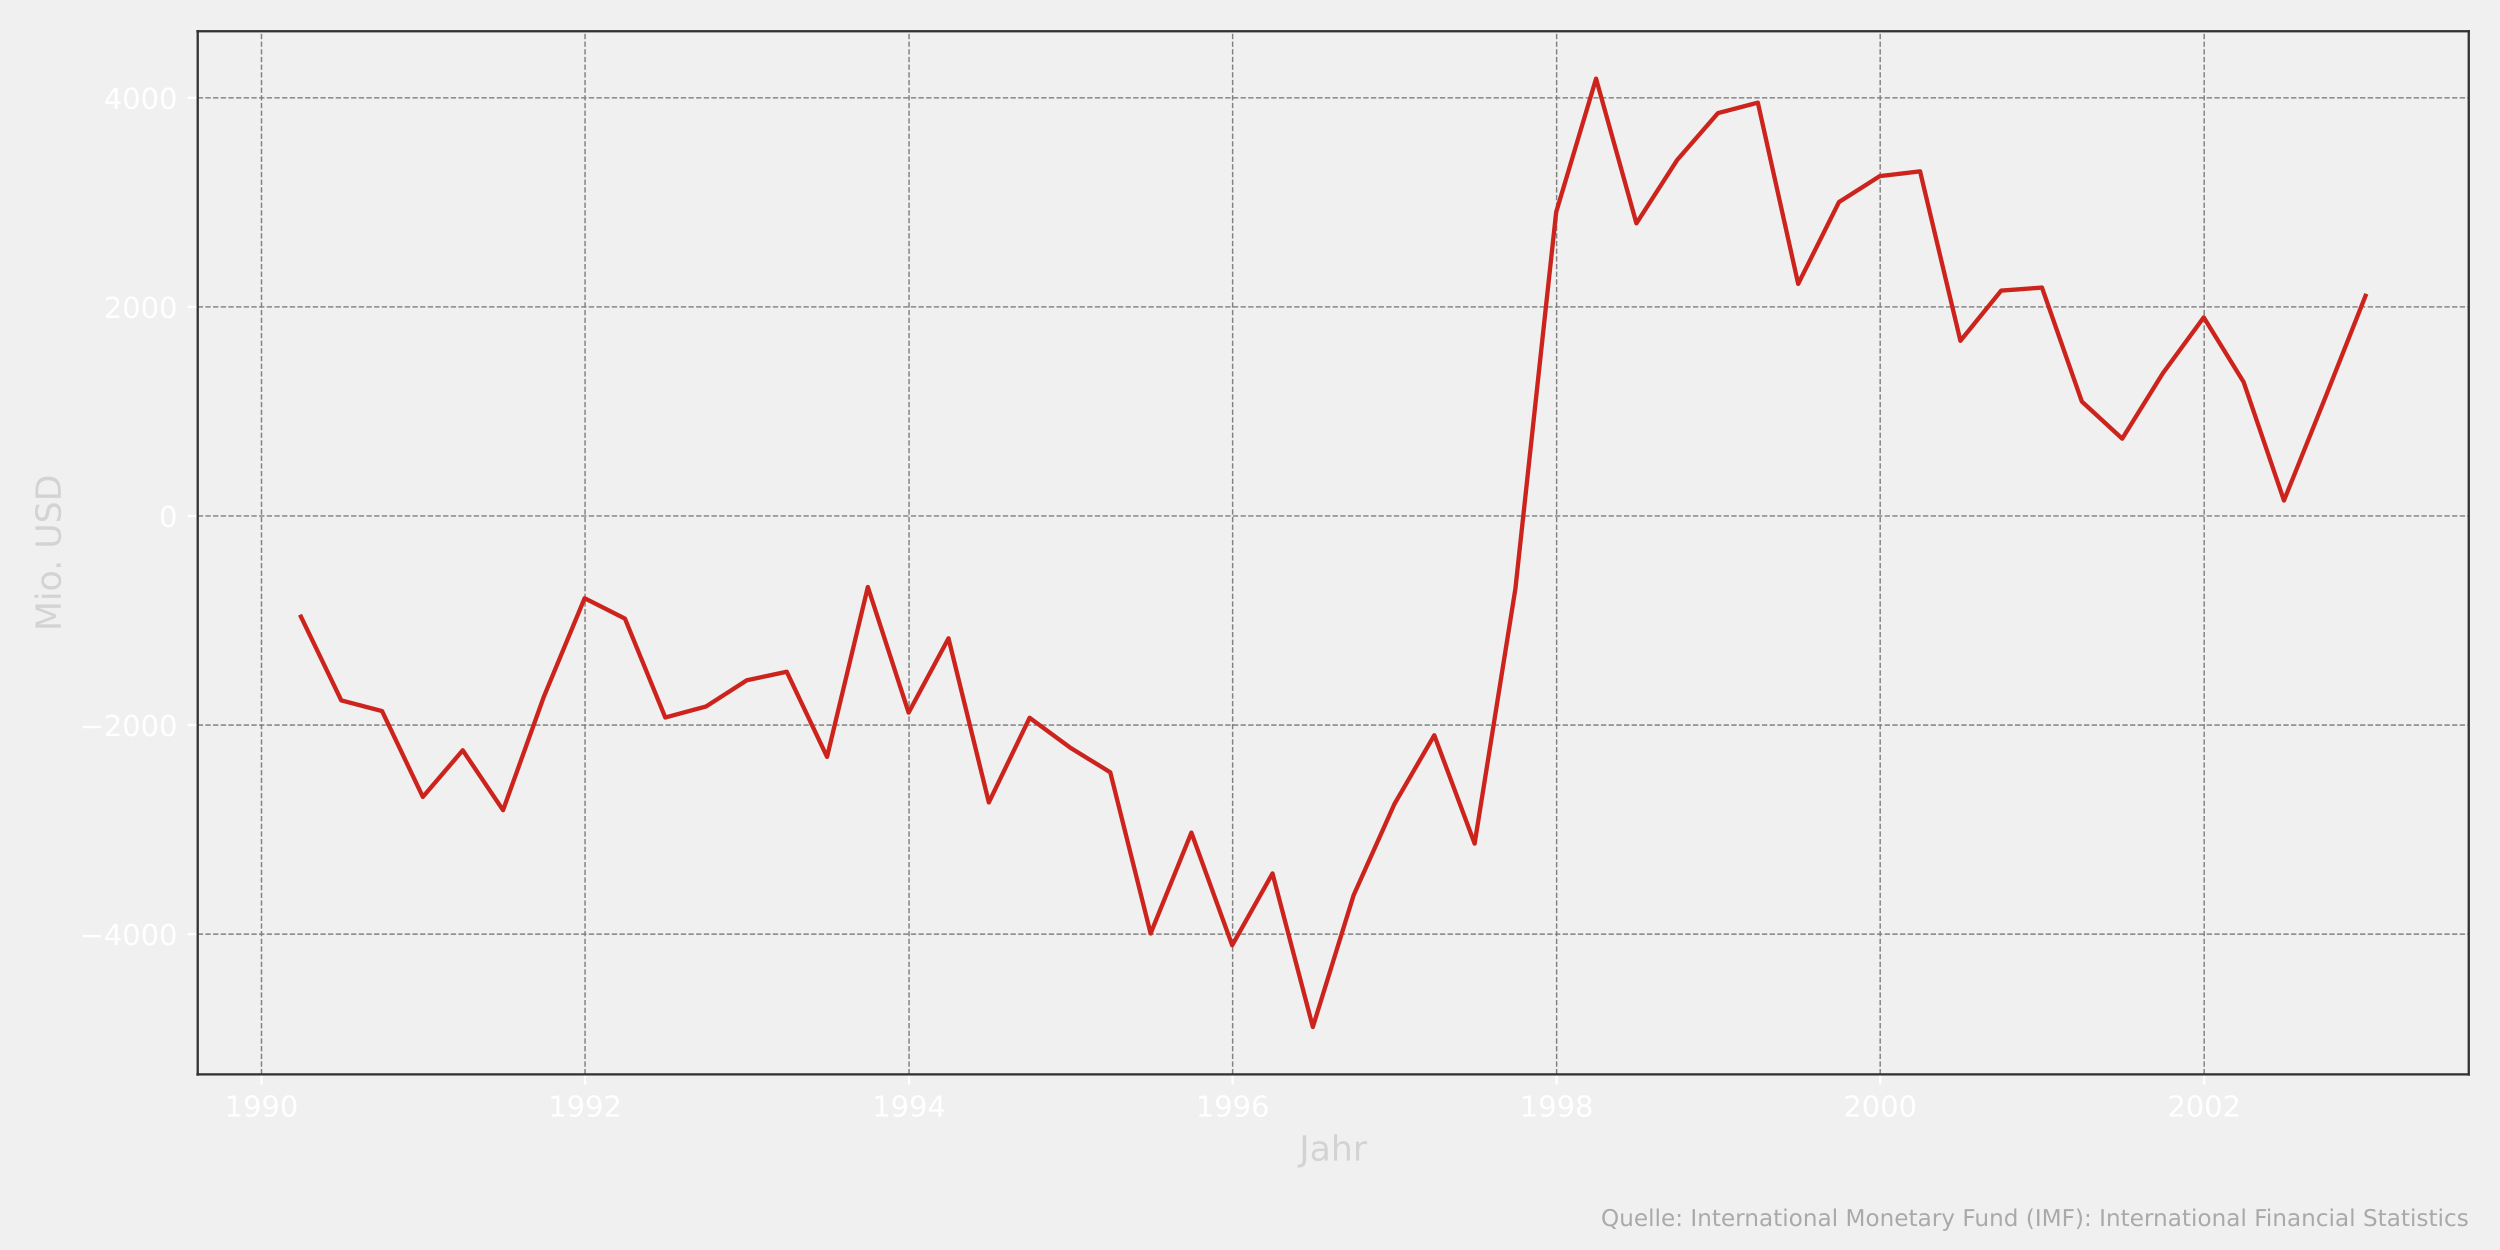
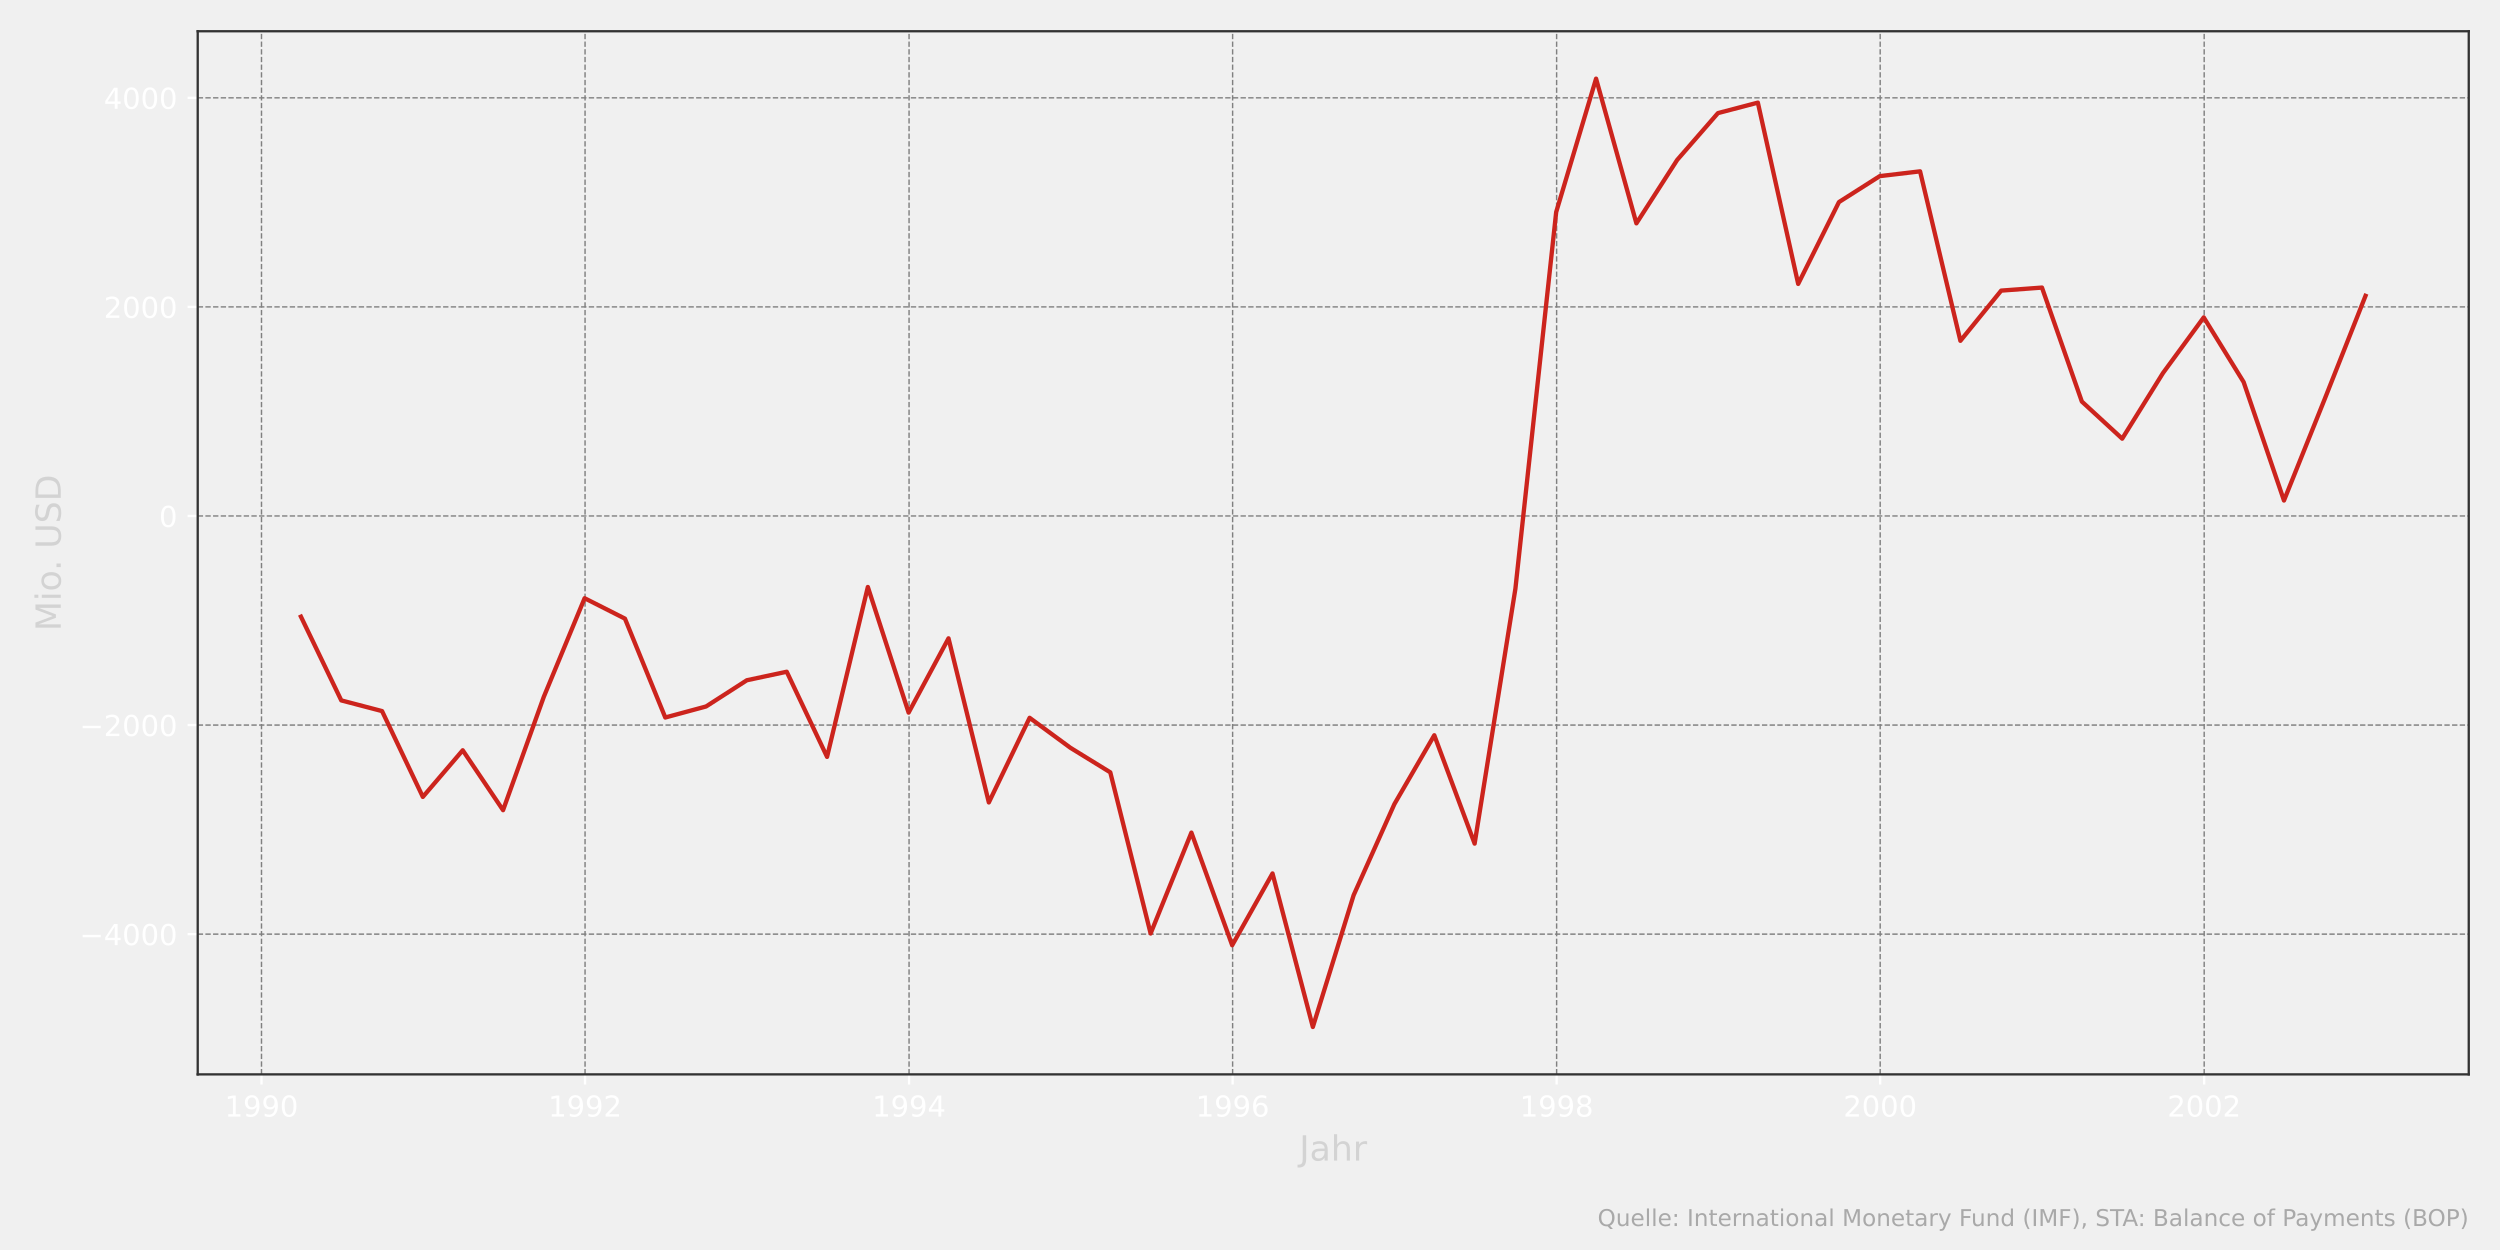
<svg xmlns="http://www.w3.org/2000/svg" xmlns:xlink="http://www.w3.org/1999/xlink" width="864pt" height="432pt" viewBox="0 0 864 432" version="1.1">
  <defs>
    <style type="text/css">*{stroke-linejoin: round; stroke-linecap: butt}</style>
  </defs>
  <g id="figure_1">
    <g id="patch_1">
      <path d="M 0 432  L 864 432  L 864 0  L 0 0  L 0 432  z " style="fill: none" />
    </g>
    <g id="axes_1">
      <g id="patch_2">
        <path d="M 68.33 371.304  L 853.2 371.304  L 853.2 10.8  L 68.33 10.8  L 68.33 371.304  z " style="fill: none" />
      </g>
      <g id="matplotlib.axis_1">
        <g id="xtick_1">
          <g id="line2d_1">
-             <path d="M 90.373 371.304  L 90.373 10.8  " clip-path="url(#p0960f44d7e)" style="fill: none; stroke-dasharray: 1.85,0.8; stroke-dashoffset: 0; stroke: #808080; stroke-width: 0.5" />
+             <path d="M 90.373 371.304  L 90.373 10.8  " clip-path="url(#p1046be70f4)" style="fill: none; stroke-dasharray: 1.85,0.8; stroke-dashoffset: 0; stroke: #808080; stroke-width: 0.5" />
          </g>
          <g id="line2d_2">
            <defs>
-               <path id="m805068bbb7" d="M 0 0  L 0 3.5  " style="stroke: #ffffff; stroke-width: 0.8" />
+               <path id="m2f5c619214" d="M 0 0  L 0 3.5  " style="stroke: #ffffff; stroke-width: 0.8" />
            </defs>
            <g>
-               <use xlink:href="#m805068bbb7" x="90.373" y="371.304" style="fill: #ffffff; stroke: #ffffff; stroke-width: 0.8" />
+               <use xlink:href="#m2f5c619214" x="90.373" y="371.304" style="fill: #ffffff; stroke: #ffffff; stroke-width: 0.8" />
            </g>
          </g>
          <g id="text_1">
            <g style="fill: #ffffff" transform="translate(77.64778 385.9024) scale(0.1 -0.1)">
              <defs>
                <path id="DejaVuSans-31" d="M 794 531  L 1825 531  L 1825 4091  L 703 3866  L 703 4441  L 1819 4666  L 2450 4666  L 2450 531  L 3481 531  L 3481 0  L 794 0  L 794 531  z " transform="scale(0.015625)" />
                <path id="DejaVuSans-39" d="M 703 97  L 703 672  Q 941 559 1184 500  Q 1428 441 1663 441  Q 2288 441 2617 861  Q 2947 1281 2994 2138  Q 2813 1869 2534 1725  Q 2256 1581 1919 1581  Q 1219 1581 811 2004  Q 403 2428 403 3163  Q 403 3881 828 4315  Q 1253 4750 1959 4750  Q 2769 4750 3195 4129  Q 3622 3509 3622 2328  Q 3622 1225 3098 567  Q 2575 -91 1691 -91  Q 1453 -91 1209 -44  Q 966 3 703 97  z M 1959 2075  Q 2384 2075 2632 2365  Q 2881 2656 2881 3163  Q 2881 3666 2632 3958  Q 2384 4250 1959 4250  Q 1534 4250 1286 3958  Q 1038 3666 1038 3163  Q 1038 2656 1286 2365  Q 1534 2075 1959 2075  z " transform="scale(0.015625)" />
                <path id="DejaVuSans-30" d="M 2034 4250  Q 1547 4250 1301 3770  Q 1056 3291 1056 2328  Q 1056 1369 1301 889  Q 1547 409 2034 409  Q 2525 409 2770 889  Q 3016 1369 3016 2328  Q 3016 3291 2770 3770  Q 2525 4250 2034 4250  z M 2034 4750  Q 2819 4750 3233 4129  Q 3647 3509 3647 2328  Q 3647 1150 3233 529  Q 2819 -91 2034 -91  Q 1250 -91 836 529  Q 422 1150 422 2328  Q 422 3509 836 4129  Q 1250 4750 2034 4750  z " transform="scale(0.015625)" />
              </defs>
              <use xlink:href="#DejaVuSans-31" />
              <use xlink:href="#DejaVuSans-39" x="63.623" />
              <use xlink:href="#DejaVuSans-39" x="127.246" />
              <use xlink:href="#DejaVuSans-30" x="190.869" />
            </g>
          </g>
        </g>
        <g id="xtick_2">
          <g id="line2d_3">
-             <path d="M 202.195 371.304  L 202.195 10.8  " clip-path="url(#p0960f44d7e)" style="fill: none; stroke-dasharray: 1.85,0.8; stroke-dashoffset: 0; stroke: #808080; stroke-width: 0.5" />
+             <path d="M 202.195 371.304  L 202.195 10.8  " clip-path="url(#p1046be70f4)" style="fill: none; stroke-dasharray: 1.85,0.8; stroke-dashoffset: 0; stroke: #808080; stroke-width: 0.5" />
          </g>
          <g id="line2d_4">
            <g>
-               <use xlink:href="#m805068bbb7" x="202.195" y="371.304" style="fill: #ffffff; stroke: #ffffff; stroke-width: 0.8" />
+               <use xlink:href="#m2f5c619214" x="202.195" y="371.304" style="fill: #ffffff; stroke: #ffffff; stroke-width: 0.8" />
            </g>
          </g>
          <g id="text_2">
            <g style="fill: #ffffff" transform="translate(189.4701 385.9024) scale(0.1 -0.1)">
              <defs>
                <path id="DejaVuSans-32" d="M 1228 531  L 3431 531  L 3431 0  L 469 0  L 469 531  Q 828 903 1448 1529  Q 2069 2156 2228 2338  Q 2531 2678 2651 2914  Q 2772 3150 2772 3378  Q 2772 3750 2511 3984  Q 2250 4219 1831 4219  Q 1534 4219 1204 4116  Q 875 4013 500 3803  L 500 4441  Q 881 4594 1212 4672  Q 1544 4750 1819 4750  Q 2544 4750 2975 4387  Q 3406 4025 3406 3419  Q 3406 3131 3298 2873  Q 3191 2616 2906 2266  Q 2828 2175 2409 1742  Q 1991 1309 1228 531  z " transform="scale(0.015625)" />
              </defs>
              <use xlink:href="#DejaVuSans-31" />
              <use xlink:href="#DejaVuSans-39" x="63.623" />
              <use xlink:href="#DejaVuSans-39" x="127.246" />
              <use xlink:href="#DejaVuSans-32" x="190.869" />
            </g>
          </g>
        </g>
        <g id="xtick_3">
          <g id="line2d_5">
-             <path d="M 314.171 371.304  L 314.171 10.8  " clip-path="url(#p0960f44d7e)" style="fill: none; stroke-dasharray: 1.85,0.8; stroke-dashoffset: 0; stroke: #808080; stroke-width: 0.5" />
+             <path d="M 314.171 371.304  L 314.171 10.8  " clip-path="url(#p1046be70f4)" style="fill: none; stroke-dasharray: 1.85,0.8; stroke-dashoffset: 0; stroke: #808080; stroke-width: 0.5" />
          </g>
          <g id="line2d_6">
            <g>
-               <use xlink:href="#m805068bbb7" x="314.171" y="371.304" style="fill: #ffffff; stroke: #ffffff; stroke-width: 0.8" />
+               <use xlink:href="#m2f5c619214" x="314.171" y="371.304" style="fill: #ffffff; stroke: #ffffff; stroke-width: 0.8" />
            </g>
          </g>
          <g id="text_3">
            <g style="fill: #ffffff" transform="translate(301.4456 385.9024) scale(0.1 -0.1)">
              <defs>
                <path id="DejaVuSans-34" d="M 2419 4116  L 825 1625  L 2419 1625  L 2419 4116  z M 2253 4666  L 3047 4666  L 3047 1625  L 3713 1625  L 3713 1100  L 3047 1100  L 3047 0  L 2419 0  L 2419 1100  L 313 1100  L 313 1709  L 2253 4666  z " transform="scale(0.015625)" />
              </defs>
              <use xlink:href="#DejaVuSans-31" />
              <use xlink:href="#DejaVuSans-39" x="63.623" />
              <use xlink:href="#DejaVuSans-39" x="127.246" />
              <use xlink:href="#DejaVuSans-34" x="190.869" />
            </g>
          </g>
        </g>
        <g id="xtick_4">
          <g id="line2d_7">
-             <path d="M 425.993 371.304  L 425.993 10.8  " clip-path="url(#p0960f44d7e)" style="fill: none; stroke-dasharray: 1.85,0.8; stroke-dashoffset: 0; stroke: #808080; stroke-width: 0.5" />
+             <path d="M 425.993 371.304  L 425.993 10.8  " clip-path="url(#p1046be70f4)" style="fill: none; stroke-dasharray: 1.85,0.8; stroke-dashoffset: 0; stroke: #808080; stroke-width: 0.5" />
          </g>
          <g id="line2d_8">
            <g>
-               <use xlink:href="#m805068bbb7" x="425.993" y="371.304" style="fill: #ffffff; stroke: #ffffff; stroke-width: 0.8" />
+               <use xlink:href="#m2f5c619214" x="425.993" y="371.304" style="fill: #ffffff; stroke: #ffffff; stroke-width: 0.8" />
            </g>
          </g>
          <g id="text_4">
            <g style="fill: #ffffff" transform="translate(413.2679 385.9024) scale(0.1 -0.1)">
              <defs>
                <path id="DejaVuSans-36" d="M 2113 2584  Q 1688 2584 1439 2293  Q 1191 2003 1191 1497  Q 1191 994 1439 701  Q 1688 409 2113 409  Q 2538 409 2786 701  Q 3034 994 3034 1497  Q 3034 2003 2786 2293  Q 2538 2584 2113 2584  z M 3366 4563  L 3366 3988  Q 3128 4100 2886 4159  Q 2644 4219 2406 4219  Q 1781 4219 1451 3797  Q 1122 3375 1075 2522  Q 1259 2794 1537 2939  Q 1816 3084 2150 3084  Q 2853 3084 3261 2657  Q 3669 2231 3669 1497  Q 3669 778 3244 343  Q 2819 -91 2113 -91  Q 1303 -91 875 529  Q 447 1150 447 2328  Q 447 3434 972 4092  Q 1497 4750 2381 4750  Q 2619 4750 2861 4703  Q 3103 4656 3366 4563  z " transform="scale(0.015625)" />
              </defs>
              <use xlink:href="#DejaVuSans-31" />
              <use xlink:href="#DejaVuSans-39" x="63.623" />
              <use xlink:href="#DejaVuSans-39" x="127.246" />
              <use xlink:href="#DejaVuSans-36" x="190.869" />
            </g>
          </g>
        </g>
        <g id="xtick_5">
          <g id="line2d_9">
-             <path d="M 537.968 371.304  L 537.968 10.8  " clip-path="url(#p0960f44d7e)" style="fill: none; stroke-dasharray: 1.85,0.8; stroke-dashoffset: 0; stroke: #808080; stroke-width: 0.5" />
+             <path d="M 537.968 371.304  L 537.968 10.8  " clip-path="url(#p1046be70f4)" style="fill: none; stroke-dasharray: 1.85,0.8; stroke-dashoffset: 0; stroke: #808080; stroke-width: 0.5" />
          </g>
          <g id="line2d_10">
            <g>
-               <use xlink:href="#m805068bbb7" x="537.968" y="371.304" style="fill: #ffffff; stroke: #ffffff; stroke-width: 0.8" />
+               <use xlink:href="#m2f5c619214" x="537.968" y="371.304" style="fill: #ffffff; stroke: #ffffff; stroke-width: 0.8" />
            </g>
          </g>
          <g id="text_5">
            <g style="fill: #ffffff" transform="translate(525.2433 385.9024) scale(0.1 -0.1)">
              <defs>
                <path id="DejaVuSans-38" d="M 2034 2216  Q 1584 2216 1326 1975  Q 1069 1734 1069 1313  Q 1069 891 1326 650  Q 1584 409 2034 409  Q 2484 409 2743 651  Q 3003 894 3003 1313  Q 3003 1734 2745 1975  Q 2488 2216 2034 2216  z M 1403 2484  Q 997 2584 770 2862  Q 544 3141 544 3541  Q 544 4100 942 4425  Q 1341 4750 2034 4750  Q 2731 4750 3128 4425  Q 3525 4100 3525 3541  Q 3525 3141 3298 2862  Q 3072 2584 2669 2484  Q 3125 2378 3379 2068  Q 3634 1759 3634 1313  Q 3634 634 3220 271  Q 2806 -91 2034 -91  Q 1263 -91 848 271  Q 434 634 434 1313  Q 434 1759 690 2068  Q 947 2378 1403 2484  z M 1172 3481  Q 1172 3119 1398 2916  Q 1625 2713 2034 2713  Q 2441 2713 2670 2916  Q 2900 3119 2900 3481  Q 2900 3844 2670 4047  Q 2441 4250 2034 4250  Q 1625 4250 1398 4047  Q 1172 3844 1172 3481  z " transform="scale(0.015625)" />
              </defs>
              <use xlink:href="#DejaVuSans-31" />
              <use xlink:href="#DejaVuSans-39" x="63.623" />
              <use xlink:href="#DejaVuSans-39" x="127.246" />
              <use xlink:href="#DejaVuSans-38" x="190.869" />
            </g>
          </g>
        </g>
        <g id="xtick_6">
          <g id="line2d_11">
-             <path d="M 649.791 371.304  L 649.791 10.8  " clip-path="url(#p0960f44d7e)" style="fill: none; stroke-dasharray: 1.85,0.8; stroke-dashoffset: 0; stroke: #808080; stroke-width: 0.5" />
+             <path d="M 649.791 371.304  L 649.791 10.8  " clip-path="url(#p1046be70f4)" style="fill: none; stroke-dasharray: 1.85,0.8; stroke-dashoffset: 0; stroke: #808080; stroke-width: 0.5" />
          </g>
          <g id="line2d_12">
            <g>
-               <use xlink:href="#m805068bbb7" x="649.791" y="371.304" style="fill: #ffffff; stroke: #ffffff; stroke-width: 0.8" />
+               <use xlink:href="#m2f5c619214" x="649.791" y="371.304" style="fill: #ffffff; stroke: #ffffff; stroke-width: 0.8" />
            </g>
          </g>
          <g id="text_6">
            <g style="fill: #ffffff" transform="translate(637.0656 385.9024) scale(0.1 -0.1)">
              <use xlink:href="#DejaVuSans-32" />
              <use xlink:href="#DejaVuSans-30" x="63.623" />
              <use xlink:href="#DejaVuSans-30" x="127.246" />
              <use xlink:href="#DejaVuSans-30" x="190.869" />
            </g>
          </g>
        </g>
        <g id="xtick_7">
          <g id="line2d_13">
-             <path d="M 761.766 371.304  L 761.766 10.8  " clip-path="url(#p0960f44d7e)" style="fill: none; stroke-dasharray: 1.85,0.8; stroke-dashoffset: 0; stroke: #808080; stroke-width: 0.5" />
+             <path d="M 761.766 371.304  L 761.766 10.8  " clip-path="url(#p1046be70f4)" style="fill: none; stroke-dasharray: 1.85,0.8; stroke-dashoffset: 0; stroke: #808080; stroke-width: 0.5" />
          </g>
          <g id="line2d_14">
            <g>
-               <use xlink:href="#m805068bbb7" x="761.766" y="371.304" style="fill: #ffffff; stroke: #ffffff; stroke-width: 0.8" />
+               <use xlink:href="#m2f5c619214" x="761.766" y="371.304" style="fill: #ffffff; stroke: #ffffff; stroke-width: 0.8" />
            </g>
          </g>
          <g id="text_7">
            <g style="fill: #ffffff" transform="translate(749.0411 385.9024) scale(0.1 -0.1)">
              <use xlink:href="#DejaVuSans-32" />
              <use xlink:href="#DejaVuSans-30" x="63.623" />
              <use xlink:href="#DejaVuSans-30" x="127.246" />
              <use xlink:href="#DejaVuSans-32" x="190.869" />
            </g>
          </g>
        </g>
        <g id="text_8">
          <g style="fill: #d3d3d3" transform="translate(449.0491 401.1003) scale(0.12 -0.12)">
            <defs>
              <path id="DejaVuSans-4a" d="M 628 4666  L 1259 4666  L 1259 325  Q 1259 -519 939 -900  Q 619 -1281 -91 -1281  L -331 -1281  L -331 -750  L -134 -750  Q 284 -750 456 -515  Q 628 -281 628 325  L 628 4666  z " transform="scale(0.015625)" />
              <path id="DejaVuSans-61" d="M 2194 1759  Q 1497 1759 1228 1600  Q 959 1441 959 1056  Q 959 750 1161 570  Q 1363 391 1709 391  Q 2188 391 2477 730  Q 2766 1069 2766 1631  L 2766 1759  L 2194 1759  z M 3341 1997  L 3341 0  L 2766 0  L 2766 531  Q 2569 213 2275 61  Q 1981 -91 1556 -91  Q 1019 -91 701 211  Q 384 513 384 1019  Q 384 1609 779 1909  Q 1175 2209 1959 2209  L 2766 2209  L 2766 2266  Q 2766 2663 2505 2880  Q 2244 3097 1772 3097  Q 1472 3097 1187 3025  Q 903 2953 641 2809  L 641 3341  Q 956 3463 1253 3523  Q 1550 3584 1831 3584  Q 2591 3584 2966 3190  Q 3341 2797 3341 1997  z " transform="scale(0.015625)" />
              <path id="DejaVuSans-68" d="M 3513 2113  L 3513 0  L 2938 0  L 2938 2094  Q 2938 2591 2744 2837  Q 2550 3084 2163 3084  Q 1697 3084 1428 2787  Q 1159 2491 1159 1978  L 1159 0  L 581 0  L 581 4863  L 1159 4863  L 1159 2956  Q 1366 3272 1645 3428  Q 1925 3584 2291 3584  Q 2894 3584 3203 3211  Q 3513 2838 3513 2113  z " transform="scale(0.015625)" />
              <path id="DejaVuSans-72" d="M 2631 2963  Q 2534 3019 2420 3045  Q 2306 3072 2169 3072  Q 1681 3072 1420 2755  Q 1159 2438 1159 1844  L 1159 0  L 581 0  L 581 3500  L 1159 3500  L 1159 2956  Q 1341 3275 1631 3429  Q 1922 3584 2338 3584  Q 2397 3584 2469 3576  Q 2541 3569 2628 3553  L 2631 2963  z " transform="scale(0.015625)" />
            </defs>
            <use xlink:href="#DejaVuSans-4a" />
            <use xlink:href="#DejaVuSans-61" x="29.492" />
            <use xlink:href="#DejaVuSans-68" x="90.771" />
            <use xlink:href="#DejaVuSans-72" x="154.15" />
          </g>
        </g>
      </g>
      <g id="matplotlib.axis_2">
        <g id="ytick_1">
          <g id="line2d_15">
-             <path d="M 68.33 322.835  L 853.2 322.835  " clip-path="url(#p0960f44d7e)" style="fill: none; stroke-dasharray: 1.85,0.8; stroke-dashoffset: 0; stroke: #808080; stroke-width: 0.5" />
+             <path d="M 68.33 322.835  L 853.2 322.835  " clip-path="url(#p1046be70f4)" style="fill: none; stroke-dasharray: 1.85,0.8; stroke-dashoffset: 0; stroke: #808080; stroke-width: 0.5" />
          </g>
          <g id="line2d_16">
            <defs>
-               <path id="m60666514ac" d="M 0 0  L -3.5 0  " style="stroke: #ffffff; stroke-width: 0.8" />
+               <path id="mbc3c13fb55" d="M 0 0  L -3.5 0  " style="stroke: #ffffff; stroke-width: 0.8" />
            </defs>
            <g>
-               <use xlink:href="#m60666514ac" x="68.33" y="322.835" style="fill: #ffffff; stroke: #ffffff; stroke-width: 0.8" />
+               <use xlink:href="#mbc3c13fb55" x="68.33" y="322.835" style="fill: #ffffff; stroke: #ffffff; stroke-width: 0.8" />
            </g>
          </g>
          <g id="text_9">
            <g style="fill: #ffffff" transform="translate(27.50031 326.6338) scale(0.1 -0.1)">
              <defs>
                <path id="DejaVuSans-2212" d="M 678 2272  L 4684 2272  L 4684 1741  L 678 1741  L 678 2272  z " transform="scale(0.015625)" />
              </defs>
              <use xlink:href="#DejaVuSans-2212" />
              <use xlink:href="#DejaVuSans-34" x="83.789" />
              <use xlink:href="#DejaVuSans-30" x="147.412" />
              <use xlink:href="#DejaVuSans-30" x="211.035" />
              <use xlink:href="#DejaVuSans-30" x="274.658" />
            </g>
          </g>
        </g>
        <g id="ytick_2">
          <g id="line2d_17">
-             <path d="M 68.33 250.578  L 853.2 250.578  " clip-path="url(#p0960f44d7e)" style="fill: none; stroke-dasharray: 1.85,0.8; stroke-dashoffset: 0; stroke: #808080; stroke-width: 0.5" />
+             <path d="M 68.33 250.578  L 853.2 250.578  " clip-path="url(#p1046be70f4)" style="fill: none; stroke-dasharray: 1.85,0.8; stroke-dashoffset: 0; stroke: #808080; stroke-width: 0.5" />
          </g>
          <g id="line2d_18">
            <g>
-               <use xlink:href="#m60666514ac" x="68.33" y="250.578" style="fill: #ffffff; stroke: #ffffff; stroke-width: 0.8" />
+               <use xlink:href="#mbc3c13fb55" x="68.33" y="250.578" style="fill: #ffffff; stroke: #ffffff; stroke-width: 0.8" />
            </g>
          </g>
          <g id="text_10">
            <g style="fill: #ffffff" transform="translate(27.50031 254.3771) scale(0.1 -0.1)">
              <use xlink:href="#DejaVuSans-2212" />
              <use xlink:href="#DejaVuSans-32" x="83.789" />
              <use xlink:href="#DejaVuSans-30" x="147.412" />
              <use xlink:href="#DejaVuSans-30" x="211.035" />
              <use xlink:href="#DejaVuSans-30" x="274.658" />
            </g>
          </g>
        </g>
        <g id="ytick_3">
          <g id="line2d_19">
-             <path d="M 68.33 178.321  L 853.2 178.321  " clip-path="url(#p0960f44d7e)" style="fill: none; stroke-dasharray: 1.85,0.8; stroke-dashoffset: 0; stroke: #808080; stroke-width: 0.5" />
+             <path d="M 68.33 178.321  L 853.2 178.321  " clip-path="url(#p1046be70f4)" style="fill: none; stroke-dasharray: 1.85,0.8; stroke-dashoffset: 0; stroke: #808080; stroke-width: 0.5" />
          </g>
          <g id="line2d_20">
            <g>
-               <use xlink:href="#m60666514ac" x="68.33" y="178.321" style="fill: #ffffff; stroke: #ffffff; stroke-width: 0.8" />
+               <use xlink:href="#mbc3c13fb55" x="68.33" y="178.321" style="fill: #ffffff; stroke: #ffffff; stroke-width: 0.8" />
            </g>
          </g>
          <g id="text_11">
            <g style="fill: #ffffff" transform="translate(54.9675 182.1205) scale(0.1 -0.1)">
              <use xlink:href="#DejaVuSans-30" />
            </g>
          </g>
        </g>
        <g id="ytick_4">
          <g id="line2d_21">
-             <path d="M 68.33 106.065  L 853.2 106.065  " clip-path="url(#p0960f44d7e)" style="fill: none; stroke-dasharray: 1.85,0.8; stroke-dashoffset: 0; stroke: #808080; stroke-width: 0.5" />
+             <path d="M 68.33 106.065  L 853.2 106.065  " clip-path="url(#p1046be70f4)" style="fill: none; stroke-dasharray: 1.85,0.8; stroke-dashoffset: 0; stroke: #808080; stroke-width: 0.5" />
          </g>
          <g id="line2d_22">
            <g>
-               <use xlink:href="#m60666514ac" x="68.33" y="106.065" style="fill: #ffffff; stroke: #ffffff; stroke-width: 0.8" />
+               <use xlink:href="#mbc3c13fb55" x="68.33" y="106.065" style="fill: #ffffff; stroke: #ffffff; stroke-width: 0.8" />
            </g>
          </g>
          <g id="text_12">
            <g style="fill: #ffffff" transform="translate(35.88 109.8638) scale(0.1 -0.1)">
              <use xlink:href="#DejaVuSans-32" />
              <use xlink:href="#DejaVuSans-30" x="63.623" />
              <use xlink:href="#DejaVuSans-30" x="127.246" />
              <use xlink:href="#DejaVuSans-30" x="190.869" />
            </g>
          </g>
        </g>
        <g id="ytick_5">
          <g id="line2d_23">
-             <path d="M 68.33 33.808  L 853.2 33.808  " clip-path="url(#p0960f44d7e)" style="fill: none; stroke-dasharray: 1.85,0.8; stroke-dashoffset: 0; stroke: #808080; stroke-width: 0.5" />
+             <path d="M 68.33 33.808  L 853.2 33.808  " clip-path="url(#p1046be70f4)" style="fill: none; stroke-dasharray: 1.85,0.8; stroke-dashoffset: 0; stroke: #808080; stroke-width: 0.5" />
          </g>
          <g id="line2d_24">
            <g>
-               <use xlink:href="#m60666514ac" x="68.33" y="33.808" style="fill: #ffffff; stroke: #ffffff; stroke-width: 0.8" />
+               <use xlink:href="#mbc3c13fb55" x="68.33" y="33.808" style="fill: #ffffff; stroke: #ffffff; stroke-width: 0.8" />
            </g>
          </g>
          <g id="text_13">
            <g style="fill: #ffffff" transform="translate(35.88 37.60706) scale(0.1 -0.1)">
              <use xlink:href="#DejaVuSans-34" />
              <use xlink:href="#DejaVuSans-30" x="63.623" />
              <use xlink:href="#DejaVuSans-30" x="127.246" />
              <use xlink:href="#DejaVuSans-30" x="190.869" />
            </g>
          </g>
        </g>
        <g id="text_14">
          <g style="fill: #d3d3d3" transform="translate(21.00469 218.0961) rotate(-90) scale(0.12 -0.12)">
            <defs>
              <path id="DejaVuSans-4d" d="M 628 4666  L 1569 4666  L 2759 1491  L 3956 4666  L 4897 4666  L 4897 0  L 4281 0  L 4281 4097  L 3078 897  L 2444 897  L 1241 4097  L 1241 0  L 628 0  L 628 4666  z " transform="scale(0.015625)" />
              <path id="DejaVuSans-69" d="M 603 3500  L 1178 3500  L 1178 0  L 603 0  L 603 3500  z M 603 4863  L 1178 4863  L 1178 4134  L 603 4134  L 603 4863  z " transform="scale(0.015625)" />
              <path id="DejaVuSans-6f" d="M 1959 3097  Q 1497 3097 1228 2736  Q 959 2375 959 1747  Q 959 1119 1226 758  Q 1494 397 1959 397  Q 2419 397 2687 759  Q 2956 1122 2956 1747  Q 2956 2369 2687 2733  Q 2419 3097 1959 3097  z M 1959 3584  Q 2709 3584 3137 3096  Q 3566 2609 3566 1747  Q 3566 888 3137 398  Q 2709 -91 1959 -91  Q 1206 -91 779 398  Q 353 888 353 1747  Q 353 2609 779 3096  Q 1206 3584 1959 3584  z " transform="scale(0.015625)" />
              <path id="DejaVuSans-2e" d="M 684 794  L 1344 794  L 1344 0  L 684 0  L 684 794  z " transform="scale(0.015625)" />
              <path id="DejaVuSans-20" transform="scale(0.015625)" />
              <path id="DejaVuSans-55" d="M 556 4666  L 1191 4666  L 1191 1831  Q 1191 1081 1462 751  Q 1734 422 2344 422  Q 2950 422 3222 751  Q 3494 1081 3494 1831  L 3494 4666  L 4128 4666  L 4128 1753  Q 4128 841 3676 375  Q 3225 -91 2344 -91  Q 1459 -91 1007 375  Q 556 841 556 1753  L 556 4666  z " transform="scale(0.015625)" />
              <path id="DejaVuSans-53" d="M 3425 4513  L 3425 3897  Q 3066 4069 2747 4153  Q 2428 4238 2131 4238  Q 1616 4238 1336 4038  Q 1056 3838 1056 3469  Q 1056 3159 1242 3001  Q 1428 2844 1947 2747  L 2328 2669  Q 3034 2534 3370 2195  Q 3706 1856 3706 1288  Q 3706 609 3251 259  Q 2797 -91 1919 -91  Q 1588 -91 1214 -16  Q 841 59 441 206  L 441 856  Q 825 641 1194 531  Q 1563 422 1919 422  Q 2459 422 2753 634  Q 3047 847 3047 1241  Q 3047 1584 2836 1778  Q 2625 1972 2144 2069  L 1759 2144  Q 1053 2284 737 2584  Q 422 2884 422 3419  Q 422 4038 858 4394  Q 1294 4750 2059 4750  Q 2388 4750 2728 4690  Q 3069 4631 3425 4513  z " transform="scale(0.015625)" />
              <path id="DejaVuSans-44" d="M 1259 4147  L 1259 519  L 2022 519  Q 2988 519 3436 956  Q 3884 1394 3884 2338  Q 3884 3275 3436 3711  Q 2988 4147 2022 4147  L 1259 4147  z M 628 4666  L 1925 4666  Q 3281 4666 3915 4102  Q 4550 3538 4550 2338  Q 4550 1131 3912 565  Q 3275 0 1925 0  L 628 0  L 628 4666  z " transform="scale(0.015625)" />
            </defs>
            <use xlink:href="#DejaVuSans-4d" />
            <use xlink:href="#DejaVuSans-69" x="86.279" />
            <use xlink:href="#DejaVuSans-6f" x="114.062" />
            <use xlink:href="#DejaVuSans-2e" x="173.494" />
            <use xlink:href="#DejaVuSans-20" x="205.281" />
            <use xlink:href="#DejaVuSans-55" x="237.068" />
            <use xlink:href="#DejaVuSans-53" x="310.262" />
            <use xlink:href="#DejaVuSans-44" x="373.738" />
          </g>
        </g>
      </g>
      <g id="line2d_25">
-         <path d="M 104.006 213.12  L 117.945 242.058  L 132.038 245.751  L 146.131 275.41  L 159.917 259.297  L 173.857 279.992  L 187.949 240.791  L 202.042 206.749  L 215.981 213.798  L 229.921 247.969  L 244.014 244.156  L 258.106 235.094  L 271.893 232.154  L 285.832 261.575  L 299.925 202.867  L 314.017 246.281  L 327.804 220.613  L 341.743 277.32  L 355.836 248.076  L 369.929 258.432  L 383.715 266.924  L 397.654 322.614  L 411.747 287.754  L 425.84 326.679  L 439.779 301.867  L 453.719 354.917  L 467.811 309.389  L 481.904 277.89  L 495.69 254.106  L 509.63 291.553  L 523.722 203.468  L 537.815 73.305  L 551.601 27.187  L 565.541 77.187  L 579.634 55.268  L 593.726 39.087  L 607.513 35.47  L 621.452 98.112  L 635.545 69.833  L 649.637 60.871  L 663.577 59.217  L 677.516 117.779  L 691.609 100.434  L 705.702 99.387  L 719.488 138.776  L 733.428 151.601  L 747.52 128.93  L 761.613 109.692  L 775.399 132.042  L 789.339 172.974  L 803.431 137.88  L 817.524 102.24  " clip-path="url(#p0960f44d7e)" style="fill: none; stroke: #cc241d; stroke-width: 1.5; stroke-linecap: square" />
+         <path d="M 104.006 213.12  L 117.945 242.058  L 132.038 245.751  L 146.131 275.41  L 159.917 259.297  L 173.857 279.992  L 187.949 240.791  L 202.042 206.749  L 215.981 213.798  L 229.921 247.969  L 244.014 244.156  L 258.106 235.094  L 271.893 232.154  L 285.832 261.575  L 299.925 202.867  L 314.017 246.281  L 327.804 220.613  L 341.743 277.32  L 355.836 248.076  L 369.929 258.432  L 383.715 266.924  L 397.654 322.614  L 411.747 287.754  L 425.84 326.679  L 439.779 301.867  L 453.719 354.917  L 467.811 309.389  L 481.904 277.89  L 495.69 254.106  L 509.63 291.553  L 523.722 203.468  L 537.815 73.305  L 551.601 27.187  L 565.541 77.187  L 579.634 55.268  L 593.726 39.087  L 607.513 35.47  L 621.452 98.112  L 635.545 69.833  L 649.637 60.871  L 663.577 59.217  L 677.516 117.779  L 691.609 100.434  L 705.702 99.387  L 719.488 138.776  L 733.428 151.601  L 747.52 128.93  L 761.613 109.692  L 775.399 132.042  L 789.339 172.974  L 803.431 137.88  L 817.524 102.24  " clip-path="url(#p1046be70f4)" style="fill: none; stroke: #cc241d; stroke-width: 1.5; stroke-linecap: square" />
      </g>
      <g id="patch_3">
        <path d="M 68.33 371.304  L 68.33 10.8  " style="fill: none; stroke: #333333; stroke-width: 0.8; stroke-linejoin: miter; stroke-linecap: square" />
      </g>
      <g id="patch_4">
        <path d="M 853.2 371.304  L 853.2 10.8  " style="fill: none; stroke: #333333; stroke-width: 0.8; stroke-linejoin: miter; stroke-linecap: square" />
      </g>
      <g id="patch_5">
        <path d="M 68.33 371.304  L 853.2 371.304  " style="fill: none; stroke: #333333; stroke-width: 0.8; stroke-linejoin: miter; stroke-linecap: square" />
      </g>
      <g id="patch_6">
        <path d="M 68.33 10.8  L 853.2 10.8  " style="fill: none; stroke: #333333; stroke-width: 0.8; stroke-linejoin: miter; stroke-linecap: square" />
      </g>
      <g id="text_15">
-         <g style="fill: #a9a9a9" transform="translate(553.2975 423.7158) scale(0.08 -0.08)">
+         <g style="fill: #a9a9a9" transform="translate(552.1313 423.7158) scale(0.08 -0.08)">
          <defs>
            <path id="DejaVuSans-51" d="M 2522 4238  Q 1834 4238 1429 3725  Q 1025 3213 1025 2328  Q 1025 1447 1429 934  Q 1834 422 2522 422  Q 3209 422 3611 934  Q 4013 1447 4013 2328  Q 4013 3213 3611 3725  Q 3209 4238 2522 4238  z M 3406 84  L 4238 -825  L 3475 -825  L 2784 -78  Q 2681 -84 2626 -87  Q 2572 -91 2522 -91  Q 1538 -91 948 567  Q 359 1225 359 2328  Q 359 3434 948 4092  Q 1538 4750 2522 4750  Q 3503 4750 4090 4092  Q 4678 3434 4678 2328  Q 4678 1516 4351 937  Q 4025 359 3406 84  z " transform="scale(0.015625)" />
            <path id="DejaVuSans-75" d="M 544 1381  L 544 3500  L 1119 3500  L 1119 1403  Q 1119 906 1312 657  Q 1506 409 1894 409  Q 2359 409 2629 706  Q 2900 1003 2900 1516  L 2900 3500  L 3475 3500  L 3475 0  L 2900 0  L 2900 538  Q 2691 219 2414 64  Q 2138 -91 1772 -91  Q 1169 -91 856 284  Q 544 659 544 1381  z M 1991 3584  L 1991 3584  z " transform="scale(0.015625)" />
            <path id="DejaVuSans-65" d="M 3597 1894  L 3597 1613  L 953 1613  Q 991 1019 1311 708  Q 1631 397 2203 397  Q 2534 397 2845 478  Q 3156 559 3463 722  L 3463 178  Q 3153 47 2828 -22  Q 2503 -91 2169 -91  Q 1331 -91 842 396  Q 353 884 353 1716  Q 353 2575 817 3079  Q 1281 3584 2069 3584  Q 2775 3584 3186 3129  Q 3597 2675 3597 1894  z M 3022 2063  Q 3016 2534 2758 2815  Q 2500 3097 2075 3097  Q 1594 3097 1305 2825  Q 1016 2553 972 2059  L 3022 2063  z " transform="scale(0.015625)" />
            <path id="DejaVuSans-6c" d="M 603 4863  L 1178 4863  L 1178 0  L 603 0  L 603 4863  z " transform="scale(0.015625)" />
            <path id="DejaVuSans-3a" d="M 750 794  L 1409 794  L 1409 0  L 750 0  L 750 794  z M 750 3309  L 1409 3309  L 1409 2516  L 750 2516  L 750 3309  z " transform="scale(0.015625)" />
            <path id="DejaVuSans-49" d="M 628 4666  L 1259 4666  L 1259 0  L 628 0  L 628 4666  z " transform="scale(0.015625)" />
            <path id="DejaVuSans-6e" d="M 3513 2113  L 3513 0  L 2938 0  L 2938 2094  Q 2938 2591 2744 2837  Q 2550 3084 2163 3084  Q 1697 3084 1428 2787  Q 1159 2491 1159 1978  L 1159 0  L 581 0  L 581 3500  L 1159 3500  L 1159 2956  Q 1366 3272 1645 3428  Q 1925 3584 2291 3584  Q 2894 3584 3203 3211  Q 3513 2838 3513 2113  z " transform="scale(0.015625)" />
            <path id="DejaVuSans-74" d="M 1172 4494  L 1172 3500  L 2356 3500  L 2356 3053  L 1172 3053  L 1172 1153  Q 1172 725 1289 603  Q 1406 481 1766 481  L 2356 481  L 2356 0  L 1766 0  Q 1100 0 847 248  Q 594 497 594 1153  L 594 3053  L 172 3053  L 172 3500  L 594 3500  L 594 4494  L 1172 4494  z " transform="scale(0.015625)" />
            <path id="DejaVuSans-79" d="M 2059 -325  Q 1816 -950 1584 -1140  Q 1353 -1331 966 -1331  L 506 -1331  L 506 -850  L 844 -850  Q 1081 -850 1212 -737  Q 1344 -625 1503 -206  L 1606 56  L 191 3500  L 800 3500  L 1894 763  L 2988 3500  L 3597 3500  L 2059 -325  z " transform="scale(0.015625)" />
            <path id="DejaVuSans-46" d="M 628 4666  L 3309 4666  L 3309 4134  L 1259 4134  L 1259 2759  L 3109 2759  L 3109 2228  L 1259 2228  L 1259 0  L 628 0  L 628 4666  z " transform="scale(0.015625)" />
            <path id="DejaVuSans-64" d="M 2906 2969  L 2906 4863  L 3481 4863  L 3481 0  L 2906 0  L 2906 525  Q 2725 213 2448 61  Q 2172 -91 1784 -91  Q 1150 -91 751 415  Q 353 922 353 1747  Q 353 2572 751 3078  Q 1150 3584 1784 3584  Q 2172 3584 2448 3432  Q 2725 3281 2906 2969  z M 947 1747  Q 947 1113 1208 752  Q 1469 391 1925 391  Q 2381 391 2643 752  Q 2906 1113 2906 1747  Q 2906 2381 2643 2742  Q 2381 3103 1925 3103  Q 1469 3103 1208 2742  Q 947 2381 947 1747  z " transform="scale(0.015625)" />
            <path id="DejaVuSans-28" d="M 1984 4856  Q 1566 4138 1362 3434  Q 1159 2731 1159 2009  Q 1159 1288 1364 580  Q 1569 -128 1984 -844  L 1484 -844  Q 1016 -109 783 600  Q 550 1309 550 2009  Q 550 2706 781 3412  Q 1013 4119 1484 4856  L 1984 4856  z " transform="scale(0.015625)" />
            <path id="DejaVuSans-29" d="M 513 4856  L 1013 4856  Q 1481 4119 1714 3412  Q 1947 2706 1947 2009  Q 1947 1309 1714 600  Q 1481 -109 1013 -844  L 513 -844  Q 928 -128 1133 580  Q 1338 1288 1338 2009  Q 1338 2731 1133 3434  Q 928 4138 513 4856  z " transform="scale(0.015625)" />
+             <path id="DejaVuSans-2c" d="M 750 794  L 1409 794  L 1409 256  L 897 -744  L 494 -744  L 750 256  L 750 794  z " transform="scale(0.015625)" />
+             <path id="DejaVuSans-54" d="M -19 4666  L 3928 4666  L 3928 4134  L 2272 4134  L 2272 0  L 1638 0  L 1638 4134  L -19 4134  L -19 4666  z " transform="scale(0.015625)" />
+             <path id="DejaVuSans-41" d="M 2188 4044  L 1331 1722  L 3047 1722  L 2188 4044  z M 1831 4666  L 2547 4666  L 4325 0  L 3669 0  L 3244 1197  L 1141 1197  L 716 0  L 50 0  L 1831 4666  z " transform="scale(0.015625)" />
+             <path id="DejaVuSans-42" d="M 1259 2228  L 1259 519  L 2272 519  Q 2781 519 3026 730  Q 3272 941 3272 1375  Q 3272 1813 3026 2020  Q 2781 2228 2272 2228  L 1259 2228  z M 1259 4147  L 1259 2741  L 2194 2741  Q 2656 2741 2882 2914  Q 3109 3088 3109 3444  Q 3109 3797 2882 3972  Q 2656 4147 2194 4147  L 1259 4147  z M 628 4666  L 2241 4666  Q 2963 4666 3353 4366  Q 3744 4066 3744 3513  Q 3744 3084 3544 2831  Q 3344 2578 2956 2516  Q 3422 2416 3680 2098  Q 3938 1781 3938 1306  Q 3938 681 3513 340  Q 3088 0 2303 0  L 628 0  L 628 4666  z " transform="scale(0.015625)" />
            <path id="DejaVuSans-63" d="M 3122 3366  L 3122 2828  Q 2878 2963 2633 3030  Q 2388 3097 2138 3097  Q 1578 3097 1268 2742  Q 959 2388 959 1747  Q 959 1106 1268 751  Q 1578 397 2138 397  Q 2388 397 2633 464  Q 2878 531 3122 666  L 3122 134  Q 2881 22 2623 -34  Q 2366 -91 2075 -91  Q 1284 -91 818 406  Q 353 903 353 1747  Q 353 2603 823 3093  Q 1294 3584 2113 3584  Q 2378 3584 2631 3529  Q 2884 3475 3122 3366  z " transform="scale(0.015625)" />
+             <path id="DejaVuSans-66" d="M 2375 4863  L 2375 4384  L 1825 4384  Q 1516 4384 1395 4259  Q 1275 4134 1275 3809  L 1275 3500  L 2222 3500  L 2222 3053  L 1275 3053  L 1275 0  L 697 0  L 697 3053  L 147 3053  L 147 3500  L 697 3500  L 697 3744  Q 697 4328 969 4595  Q 1241 4863 1831 4863  L 2375 4863  z " transform="scale(0.015625)" />
+             <path id="DejaVuSans-50" d="M 1259 4147  L 1259 2394  L 2053 2394  Q 2494 2394 2734 2622  Q 2975 2850 2975 3272  Q 2975 3691 2734 3919  Q 2494 4147 2053 4147  L 1259 4147  z M 628 4666  L 2053 4666  Q 2838 4666 3239 4311  Q 3641 3956 3641 3272  Q 3641 2581 3239 2228  Q 2838 1875 2053 1875  L 1259 1875  L 1259 0  L 628 0  L 628 4666  z " transform="scale(0.015625)" />
+             <path id="DejaVuSans-6d" d="M 3328 2828  Q 3544 3216 3844 3400  Q 4144 3584 4550 3584  Q 5097 3584 5394 3201  Q 5691 2819 5691 2113  L 5691 0  L 5113 0  L 5113 2094  Q 5113 2597 4934 2840  Q 4756 3084 4391 3084  Q 3944 3084 3684 2787  Q 3425 2491 3425 1978  L 3425 0  L 2847 0  L 2847 2094  Q 2847 2600 2669 2842  Q 2491 3084 2119 3084  Q 1678 3084 1418 2786  Q 1159 2488 1159 1978  L 1159 0  L 581 0  L 581 3500  L 1159 3500  L 1159 2956  Q 1356 3278 1631 3431  Q 1906 3584 2284 3584  Q 2666 3584 2933 3390  Q 3200 3197 3328 2828  z " transform="scale(0.015625)" />
            <path id="DejaVuSans-73" d="M 2834 3397  L 2834 2853  Q 2591 2978 2328 3040  Q 2066 3103 1784 3103  Q 1356 3103 1142 2972  Q 928 2841 928 2578  Q 928 2378 1081 2264  Q 1234 2150 1697 2047  L 1894 2003  Q 2506 1872 2764 1633  Q 3022 1394 3022 966  Q 3022 478 2636 193  Q 2250 -91 1575 -91  Q 1294 -91 989 -36  Q 684 19 347 128  L 347 722  Q 666 556 975 473  Q 1284 391 1588 391  Q 1994 391 2212 530  Q 2431 669 2431 922  Q 2431 1156 2273 1281  Q 2116 1406 1581 1522  L 1381 1569  Q 847 1681 609 1914  Q 372 2147 372 2553  Q 372 3047 722 3315  Q 1072 3584 1716 3584  Q 2034 3584 2315 3537  Q 2597 3491 2834 3397  z " transform="scale(0.015625)" />
+             <path id="DejaVuSans-4f" d="M 2522 4238  Q 1834 4238 1429 3725  Q 1025 3213 1025 2328  Q 1025 1447 1429 934  Q 1834 422 2522 422  Q 3209 422 3611 934  Q 4013 1447 4013 2328  Q 4013 3213 3611 3725  Q 3209 4238 2522 4238  z M 2522 4750  Q 3503 4750 4090 4092  Q 4678 3434 4678 2328  Q 4678 1225 4090 567  Q 3503 -91 2522 -91  Q 1538 -91 948 565  Q 359 1222 359 2328  Q 359 3434 948 4092  Q 1538 4750 2522 4750  z " transform="scale(0.015625)" />
          </defs>
          <use xlink:href="#DejaVuSans-51" />
          <use xlink:href="#DejaVuSans-75" x="78.711" />
          <use xlink:href="#DejaVuSans-65" x="142.09" />
          <use xlink:href="#DejaVuSans-6c" x="203.613" />
          <use xlink:href="#DejaVuSans-6c" x="231.396" />
          <use xlink:href="#DejaVuSans-65" x="259.18" />
          <use xlink:href="#DejaVuSans-3a" x="320.703" />
          <use xlink:href="#DejaVuSans-20" x="354.395" />
          <use xlink:href="#DejaVuSans-49" x="386.182" />
          <use xlink:href="#DejaVuSans-6e" x="415.674" />
          <use xlink:href="#DejaVuSans-74" x="479.053" />
          <use xlink:href="#DejaVuSans-65" x="518.262" />
          <use xlink:href="#DejaVuSans-72" x="579.785" />
          <use xlink:href="#DejaVuSans-6e" x="619.148" />
          <use xlink:href="#DejaVuSans-61" x="682.527" />
          <use xlink:href="#DejaVuSans-74" x="743.807" />
          <use xlink:href="#DejaVuSans-69" x="783.016" />
          <use xlink:href="#DejaVuSans-6f" x="810.799" />
          <use xlink:href="#DejaVuSans-6e" x="871.98" />
          <use xlink:href="#DejaVuSans-61" x="935.359" />
          <use xlink:href="#DejaVuSans-6c" x="996.639" />
          <use xlink:href="#DejaVuSans-20" x="1024.422" />
          <use xlink:href="#DejaVuSans-4d" x="1056.209" />
          <use xlink:href="#DejaVuSans-6f" x="1142.488" />
          <use xlink:href="#DejaVuSans-6e" x="1203.67" />
          <use xlink:href="#DejaVuSans-65" x="1267.049" />
          <use xlink:href="#DejaVuSans-74" x="1328.572" />
          <use xlink:href="#DejaVuSans-61" x="1367.781" />
          <use xlink:href="#DejaVuSans-72" x="1429.061" />
          <use xlink:href="#DejaVuSans-79" x="1470.174" />
          <use xlink:href="#DejaVuSans-20" x="1529.354" />
          <use xlink:href="#DejaVuSans-46" x="1561.141" />
          <use xlink:href="#DejaVuSans-75" x="1613.16" />
          <use xlink:href="#DejaVuSans-6e" x="1676.539" />
          <use xlink:href="#DejaVuSans-64" x="1739.918" />
          <use xlink:href="#DejaVuSans-20" x="1803.395" />
          <use xlink:href="#DejaVuSans-28" x="1835.182" />
          <use xlink:href="#DejaVuSans-49" x="1874.195" />
          <use xlink:href="#DejaVuSans-4d" x="1903.688" />
          <use xlink:href="#DejaVuSans-46" x="1989.967" />
          <use xlink:href="#DejaVuSans-29" x="2047.486" />
-           <use xlink:href="#DejaVuSans-3a" x="2086.5" />
-           <use xlink:href="#DejaVuSans-20" x="2120.191" />
-           <use xlink:href="#DejaVuSans-49" x="2151.979" />
-           <use xlink:href="#DejaVuSans-6e" x="2181.471" />
-           <use xlink:href="#DejaVuSans-74" x="2244.85" />
-           <use xlink:href="#DejaVuSans-65" x="2284.059" />
-           <use xlink:href="#DejaVuSans-72" x="2345.582" />
-           <use xlink:href="#DejaVuSans-6e" x="2384.945" />
-           <use xlink:href="#DejaVuSans-61" x="2448.324" />
-           <use xlink:href="#DejaVuSans-74" x="2509.604" />
-           <use xlink:href="#DejaVuSans-69" x="2548.812" />
-           <use xlink:href="#DejaVuSans-6f" x="2576.596" />
-           <use xlink:href="#DejaVuSans-6e" x="2637.777" />
-           <use xlink:href="#DejaVuSans-61" x="2701.156" />
-           <use xlink:href="#DejaVuSans-6c" x="2762.436" />
-           <use xlink:href="#DejaVuSans-20" x="2790.219" />
-           <use xlink:href="#DejaVuSans-46" x="2822.006" />
-           <use xlink:href="#DejaVuSans-69" x="2872.275" />
-           <use xlink:href="#DejaVuSans-6e" x="2900.059" />
-           <use xlink:href="#DejaVuSans-61" x="2963.438" />
-           <use xlink:href="#DejaVuSans-6e" x="3024.717" />
-           <use xlink:href="#DejaVuSans-63" x="3088.096" />
-           <use xlink:href="#DejaVuSans-69" x="3143.076" />
-           <use xlink:href="#DejaVuSans-61" x="3170.859" />
-           <use xlink:href="#DejaVuSans-6c" x="3232.139" />
-           <use xlink:href="#DejaVuSans-20" x="3259.922" />
-           <use xlink:href="#DejaVuSans-53" x="3291.709" />
-           <use xlink:href="#DejaVuSans-74" x="3355.186" />
-           <use xlink:href="#DejaVuSans-61" x="3394.395" />
-           <use xlink:href="#DejaVuSans-74" x="3455.674" />
-           <use xlink:href="#DejaVuSans-69" x="3494.883" />
-           <use xlink:href="#DejaVuSans-73" x="3522.666" />
-           <use xlink:href="#DejaVuSans-74" x="3574.766" />
-           <use xlink:href="#DejaVuSans-69" x="3613.975" />
-           <use xlink:href="#DejaVuSans-63" x="3641.758" />
-           <use xlink:href="#DejaVuSans-73" x="3696.738" />
+           <use xlink:href="#DejaVuSans-2c" x="2086.5" />
+           <use xlink:href="#DejaVuSans-20" x="2118.287" />
+           <use xlink:href="#DejaVuSans-53" x="2150.074" />
+           <use xlink:href="#DejaVuSans-54" x="2213.551" />
+           <use xlink:href="#DejaVuSans-41" x="2266.885" />
+           <use xlink:href="#DejaVuSans-3a" x="2333.543" />
+           <use xlink:href="#DejaVuSans-20" x="2367.234" />
+           <use xlink:href="#DejaVuSans-42" x="2399.021" />
+           <use xlink:href="#DejaVuSans-61" x="2467.625" />
+           <use xlink:href="#DejaVuSans-6c" x="2528.904" />
+           <use xlink:href="#DejaVuSans-61" x="2556.688" />
+           <use xlink:href="#DejaVuSans-6e" x="2617.967" />
+           <use xlink:href="#DejaVuSans-63" x="2681.346" />
+           <use xlink:href="#DejaVuSans-65" x="2736.326" />
+           <use xlink:href="#DejaVuSans-20" x="2797.85" />
+           <use xlink:href="#DejaVuSans-6f" x="2829.637" />
+           <use xlink:href="#DejaVuSans-66" x="2890.818" />
+           <use xlink:href="#DejaVuSans-20" x="2926.023" />
+           <use xlink:href="#DejaVuSans-50" x="2957.811" />
+           <use xlink:href="#DejaVuSans-61" x="3013.613" />
+           <use xlink:href="#DejaVuSans-79" x="3074.893" />
+           <use xlink:href="#DejaVuSans-6d" x="3134.072" />
+           <use xlink:href="#DejaVuSans-65" x="3231.484" />
+           <use xlink:href="#DejaVuSans-6e" x="3293.008" />
+           <use xlink:href="#DejaVuSans-74" x="3356.387" />
+           <use xlink:href="#DejaVuSans-73" x="3395.596" />
+           <use xlink:href="#DejaVuSans-20" x="3447.695" />
+           <use xlink:href="#DejaVuSans-28" x="3479.482" />
+           <use xlink:href="#DejaVuSans-42" x="3518.496" />
+           <use xlink:href="#DejaVuSans-4f" x="3585.35" />
+           <use xlink:href="#DejaVuSans-50" x="3664.061" />
+           <use xlink:href="#DejaVuSans-29" x="3724.363" />
        </g>
      </g>
    </g>
  </g>
  <defs>
-     <clipPath id="p0960f44d7e">
+     <clipPath id="p1046be70f4">
      <rect x="68.33" y="10.8" width="784.87" height="360.504" />
    </clipPath>
  </defs>
</svg>
